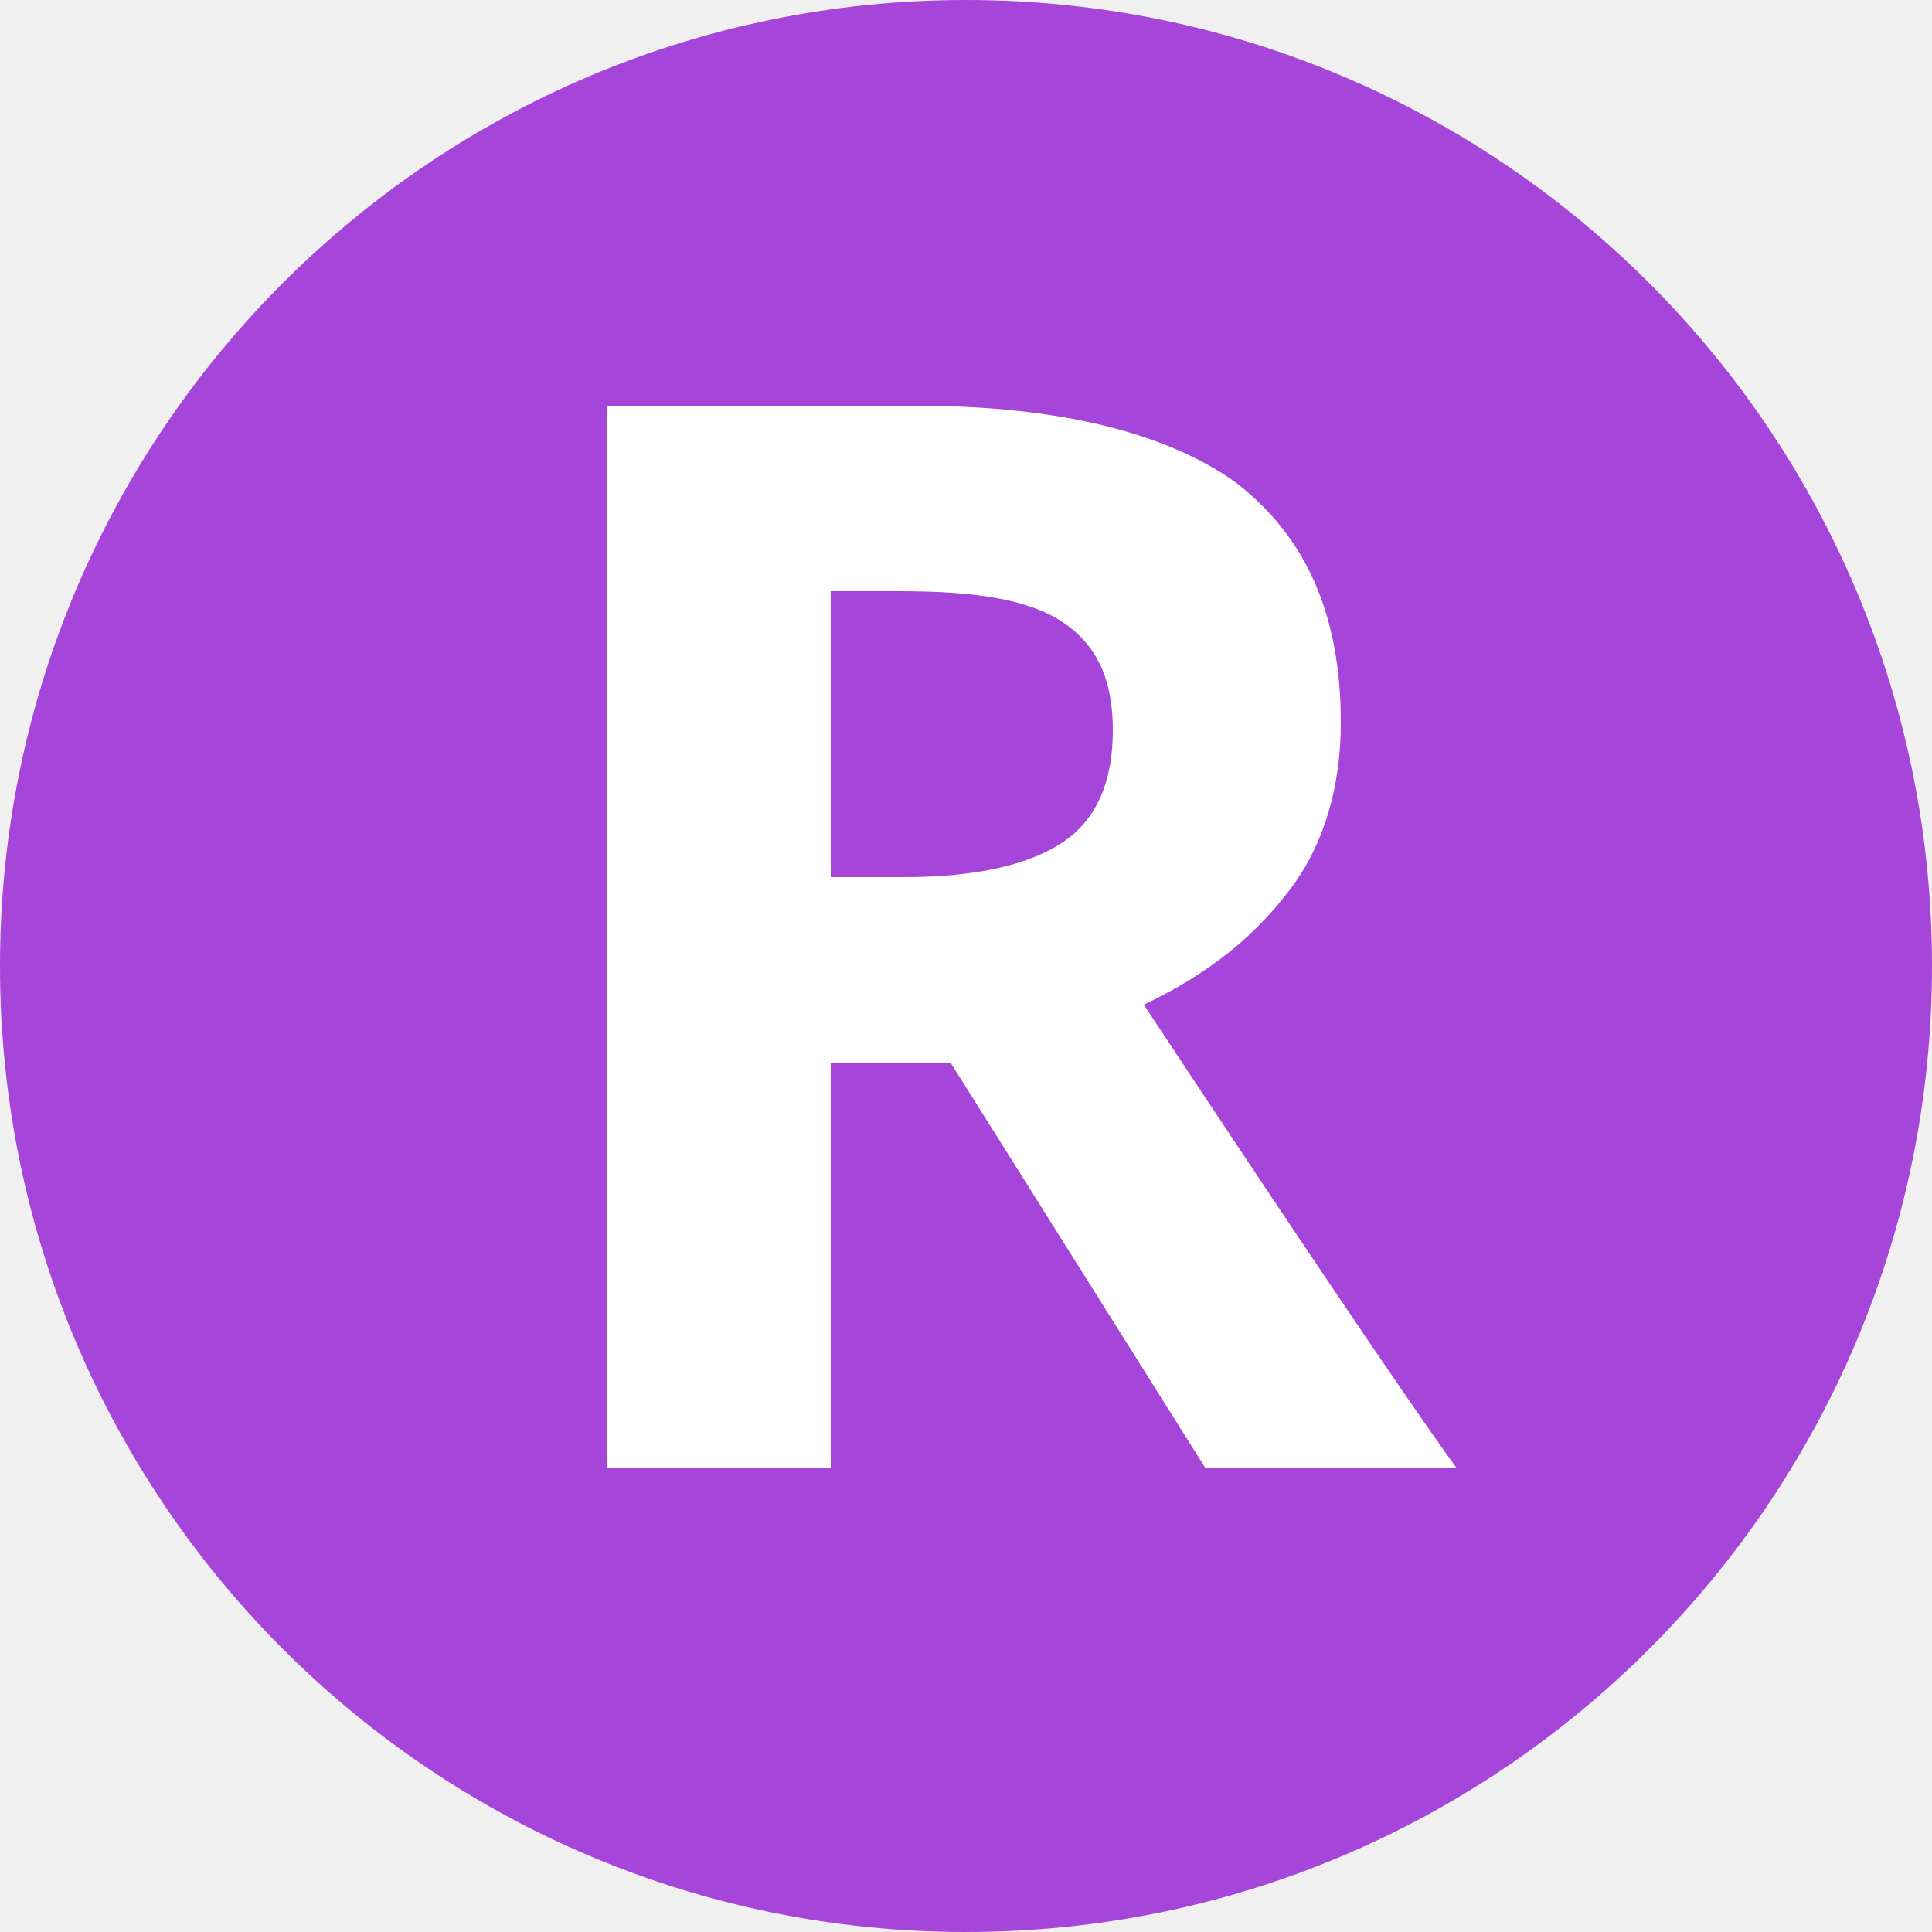
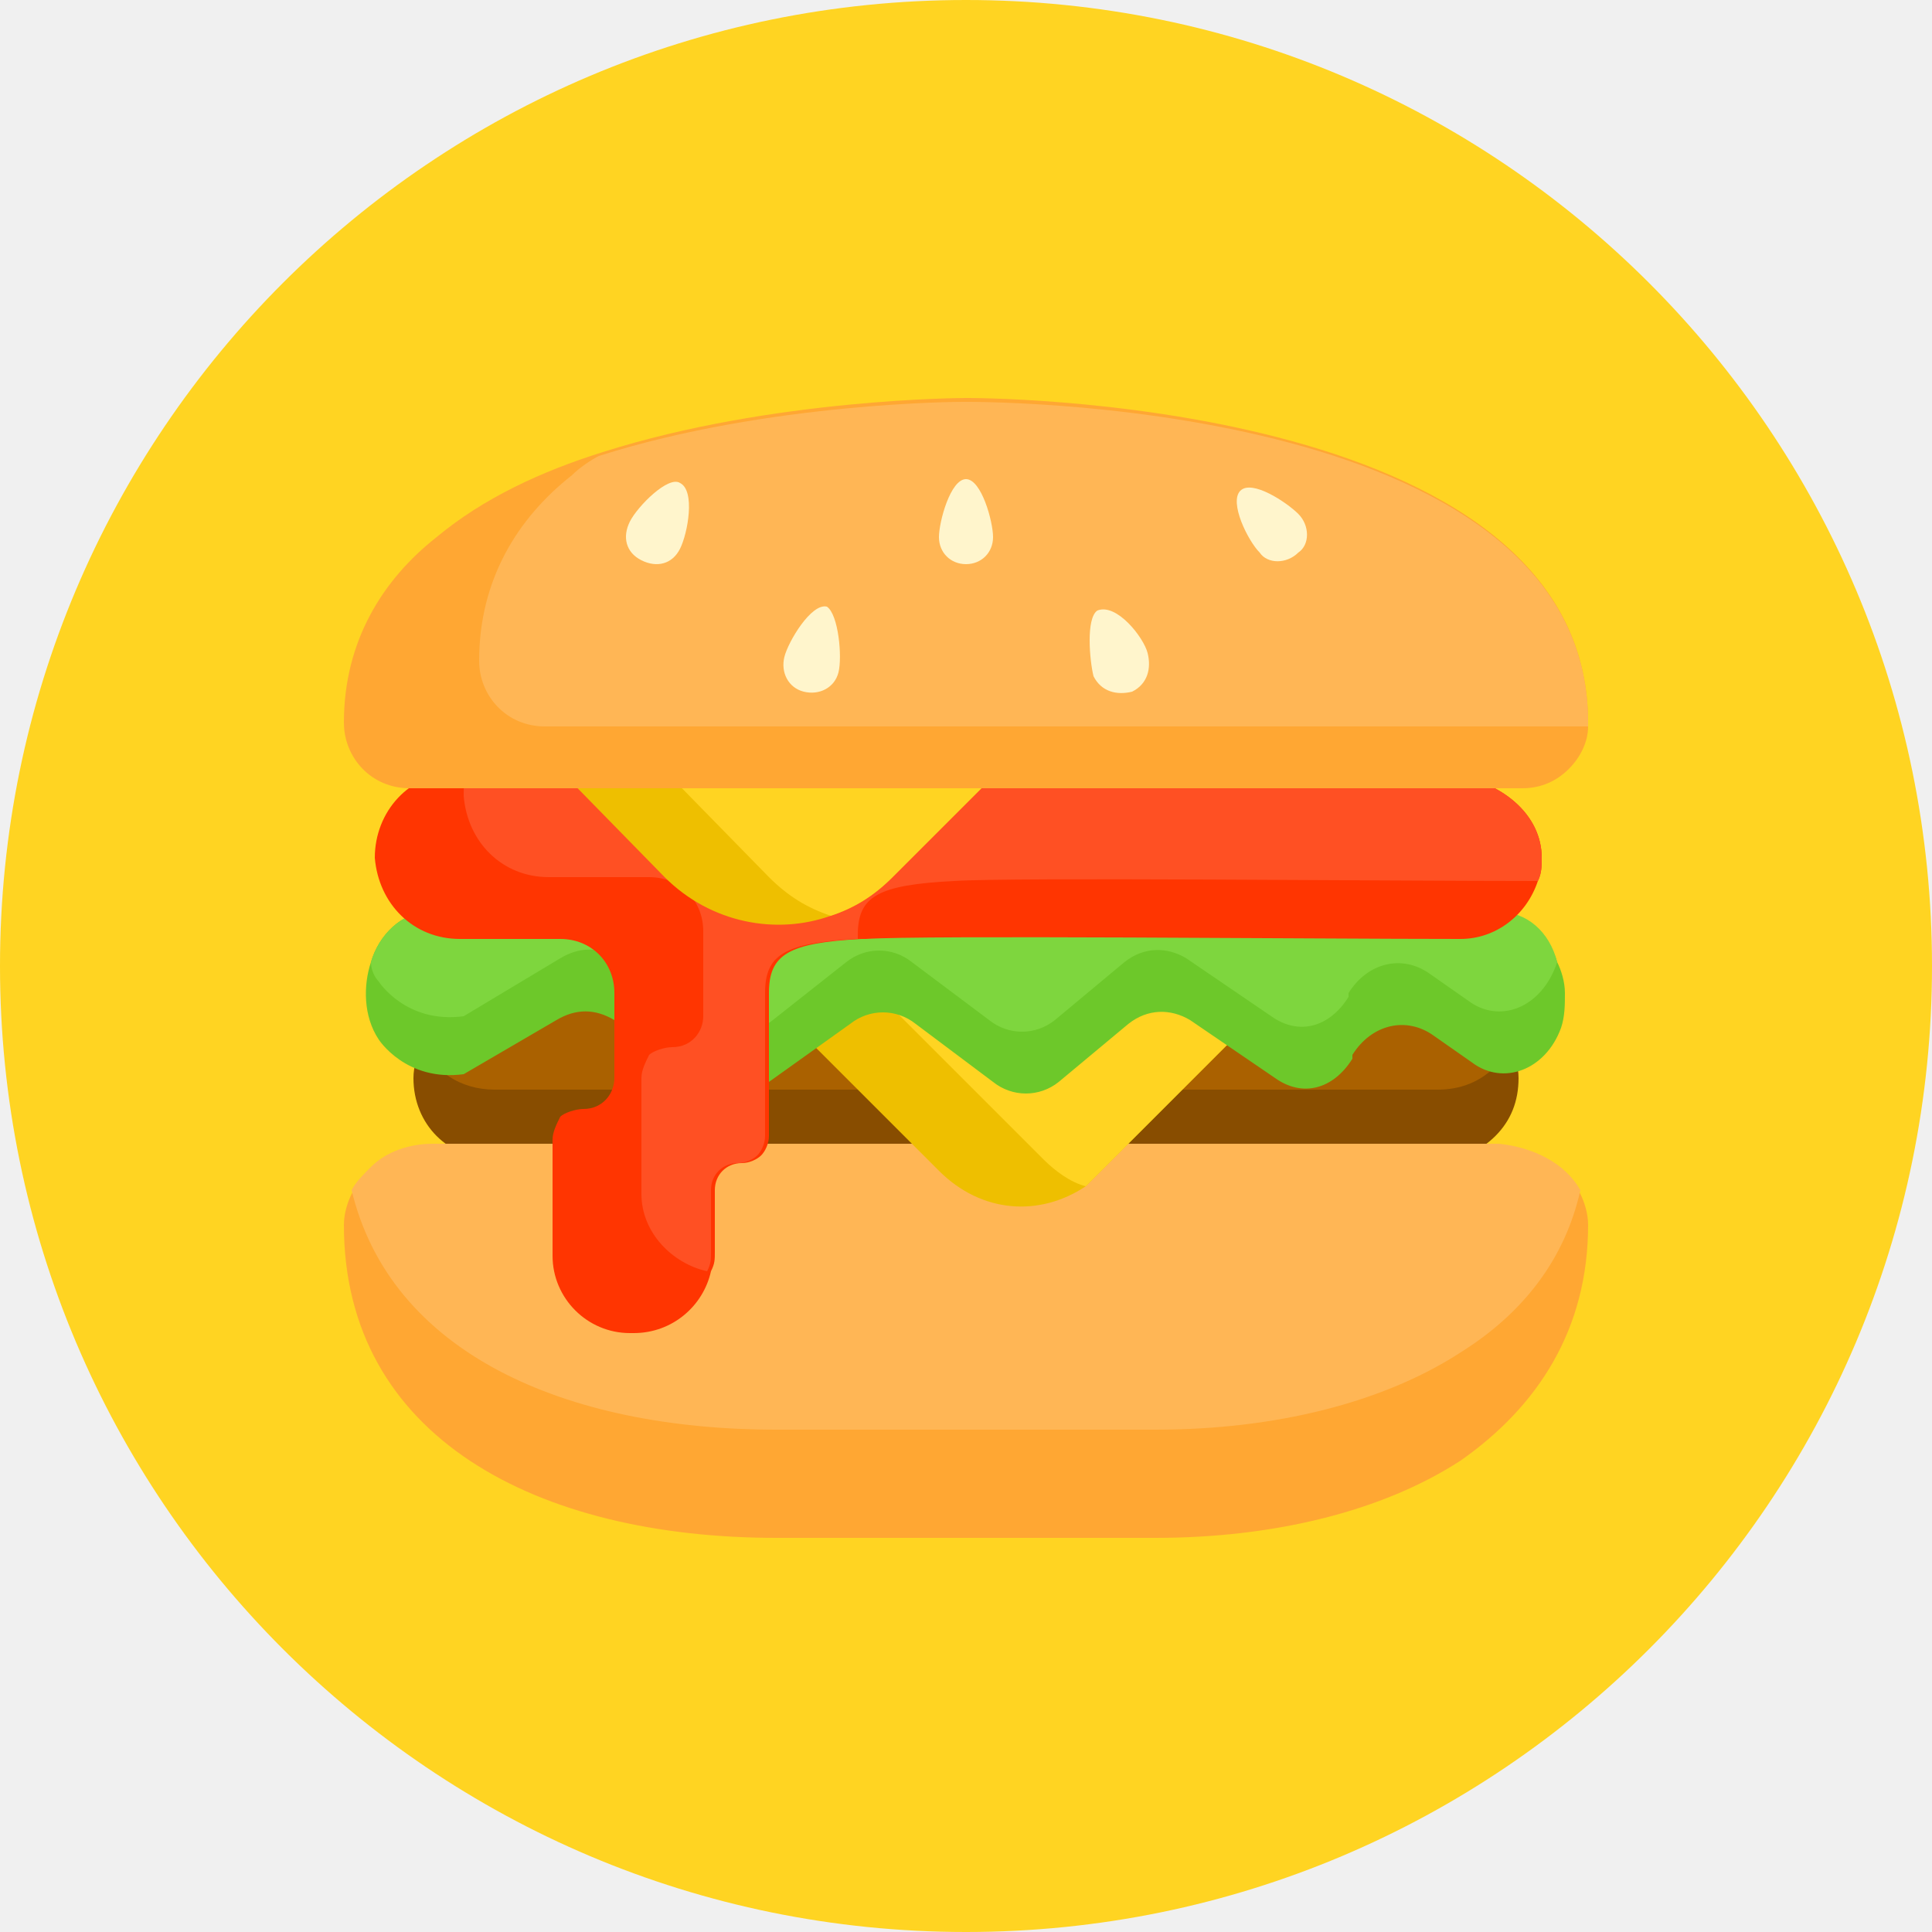
<svg xmlns="http://www.w3.org/2000/svg" version="1.1" id="Warstwa_1" x="0px" y="0px" viewBox="0 0 50 50" style="enable-background:new 0 0 50 50;" xml:space="preserve">
  <style type="text/css">
- 	.st0{fill:#A645DA;}
- 	.st1{fill:#FFFFFF;}
+ 	.st0{fill:#FFD422;}
+ 	.st1{fill:#884D00;}
+ 	.st2{fill:#AA6100;}
+ 	.st3{fill:#FFA733;}
+ 	.st4{fill:#FFB655;}
+ 	.st5{fill:#EEBF00;}
+ 	.st6{fill:#6DC82A;}
+ 	.st7{fill:#7ED63E;}
+ 	.st8{fill:#FF3501;}
+ 	.st9{fill:#FF5023;}
+ 	.st10{fill:#FFF5CC;}
</style>
  <g>
    <circle class="st0" cx="25" cy="25" r="25" />
  </g>
  <g>
-     <path class="st1" d="M21.5,27.4V38h-5.8V10.5h8c3.7,0,6.5,0.7,8.3,2c1.8,1.4,2.7,3.4,2.7,6.2c0,1.6-0.4,3.1-1.3,4.3s-2.1,2.2-3.8,3   c4.1,6.2,6.8,10.2,8.1,12h-6.5l-6.6-10.5H21.5z M21.5,22.7h1.9c1.8,0,3.2-0.3,4.1-0.9c0.9-0.6,1.3-1.6,1.3-2.9   c0-1.3-0.4-2.2-1.3-2.8c-0.9-0.6-2.3-0.8-4.2-0.8h-1.8V22.7z" />
+     <path class="st1" d="M39.3,27.9c0,0.6-0.2,1.1-0.6,1.5c-0.4,0.4-0.9,0.6-1.5,0.6H12.8c-1.2,0-2.1-0.9-2.1-2.1   c0-0.3,0.1-0.6,0.2-0.9c0.1-0.2,0.3-0.4,0.4-0.6c0.4-0.4,0.9-0.6,1.5-0.6h24.4c0.9,0,1.6,0.5,1.9,1.2   C39.2,27.3,39.3,27.6,39.3,27.9z" />
+     <path class="st2" d="M39.1,27c-0.1,0.2-0.3,0.4-0.4,0.6c-0.4,0.4-0.9,0.6-1.5,0.6H12.8c-0.9,0-1.6-0.5-1.9-1.2   c0.1-0.2,0.3-0.4,0.4-0.6c0.4-0.4,0.9-0.6,1.5-0.6h24.4C38,25.8,38.7,26.3,39.1,27z" />
+     <path class="st3" d="M41.1,31.7c0,2.7-1.3,4.7-3.3,6.1c-2,1.3-4.8,2-7.9,2h-9.8c-6.2,0-11.2-2.6-11.2-8.1c0-0.3,0.1-0.6,0.2-0.8   c0.1-0.2,0.3-0.4,0.5-0.6c0.4-0.4,1-0.6,1.6-0.6h27.6c0.9,0,1.7,0.5,2.1,1.2C41,31.1,41.1,31.4,41.1,31.7z" />
+     <path class="st4" d="M40.9,30.8c-0.4,1.8-1.5,3.2-3.1,4.2c-2,1.3-4.8,2-7.9,2h-9.8c-5.5,0-10-2-11-6.2c0.1-0.2,0.3-0.4,0.5-0.6   c0.4-0.4,1-0.6,1.6-0.6h27.6C39.7,29.7,40.5,30.1,40.9,30.8z" />
+     <path class="st5" d="M33.9,24.9l-5.4,5.4c-0.1,0.1-0.3,0.3-0.4,0.4c-1.2,0.8-2.7,0.7-3.8-0.4l-5.4-5.4H33.9L33.9,24.9z" />
+     <path class="st0" d="M33.9,24.9l-5.4,5.4c-0.1,0.1-0.3,0.3-0.4,0.4c-0.4-0.1-0.8-0.4-1.1-0.7l-5.1-5.1H33.9L33.9,24.9z" />
+     <path class="st6" d="M40.5,25.7c0,0.3,0,0.6-0.1,0.9c-0.4,1.1-1.5,1.5-2.3,0.9l-1-0.7c-0.7-0.5-1.6-0.3-2.1,0.5l0,0.1   c-0.5,0.8-1.3,1-2,0.5l-2.2-1.5c-0.5-0.3-1.1-0.3-1.6,0.1l-1.8,1.5c-0.5,0.4-1.2,0.4-1.7,0l-2-1.5c-0.5-0.4-1.2-0.4-1.7,0L19.9,28   c-0.5,0.4-1.1,0.4-1.6,0.1l-2.4-1.7c-0.5-0.3-1-0.3-1.5,0L12,27.8c-1.5,0.2-2.2-0.9-2.2-0.9c-0.4-0.6-0.4-1.4-0.2-2   c0.2-0.7,0.8-1.3,1.5-1.3h27.7c0.7,0,1.3,0.6,1.5,1.3C40.4,25.1,40.5,25.4,40.5,25.7z" />
+     <path class="st7" d="M40.3,24.9C40.3,24.9,40.3,25,40.3,24.9c-0.4,1.2-1.5,1.6-2.3,1l-1-0.7c-0.7-0.5-1.6-0.3-2.1,0.5l0,0.1   c-0.5,0.8-1.3,1-2,0.5l-2.2-1.5c-0.5-0.3-1.1-0.3-1.6,0.1l-1.8,1.5c-0.5,0.4-1.2,0.4-1.7,0l-2-1.5c-0.5-0.4-1.2-0.4-1.7,0l-1.9,1.5   c-0.5,0.4-1.1,0.4-1.6,0.1l-2.4-1.7c-0.5-0.3-1-0.3-1.5,0L12,26.3c-1.5,0.2-2.2-0.9-2.2-0.9c-0.1-0.1-0.2-0.3-0.2-0.5   c0.2-0.7,0.8-1.3,1.5-1.3h27.7C39.5,23.6,40.1,24.1,40.3,24.9z" />
+     <path class="st8" d="M39.9,22.2c0,0.2,0,0.4-0.1,0.6c-0.3,0.9-1.1,1.5-2,1.5c-3.8,0-13.9-0.1-15.4,0c0,0-0.1,0-0.1,0   c-1.9,0.1-2.4,0.4-2.4,1.4v3.7c0,0.2-0.1,0.4-0.2,0.5c-0.1,0.1-0.3,0.2-0.5,0.2c-0.4,0-0.7,0.3-0.7,0.7v1.6c0,0.2,0,0.3-0.1,0.5   c-0.2,0.9-1,1.6-2,1.6h-0.1c-1.1,0-2-0.9-2-2l0-3c0-0.2,0.1-0.4,0.2-0.6c0.1-0.1,0.4-0.2,0.6-0.2c0.5,0,0.8-0.4,0.8-0.8v-2.2   c0-0.8-0.6-1.4-1.4-1.4h-2.6c-1.2,0-2.1-0.9-2.2-2.1c0-1.2,0.9-2.2,2.1-2.2h25.6C38.9,20.2,39.9,21.1,39.9,22.2z" />
+     <path class="st9" d="M39.9,22.2c0,0.2,0,0.4-0.1,0.6c-4,0-13.6-0.1-15.1,0c-2,0.1-2.5,0.4-2.5,1.4v0.1c-1.9,0.1-2.4,0.4-2.4,1.4   v3.7c0,0.2-0.1,0.4-0.2,0.5c-0.1,0.1-0.3,0.2-0.5,0.2c-0.4,0-0.7,0.3-0.7,0.7v1.6c0,0.2,0,0.3-0.1,0.5c-0.9-0.2-1.7-1-1.7-2l0-3   c0-0.2,0.1-0.4,0.2-0.6c0.1-0.1,0.4-0.2,0.6-0.2c0.5,0,0.8-0.4,0.8-0.8v-2.2c0-0.8-0.6-1.4-1.4-1.4h-2.6c-1.2,0-2.1-0.9-2.2-2.1   c0-0.2,0-0.4,0.1-0.6h25.3C38.9,20.2,39.9,21.1,39.9,22.2z" />
+     <path class="st5" d="M27.8,18l-4.7,4.7c-0.5,0.5-1,0.8-1.6,1c-1.4,0.5-3.1,0.2-4.3-1L12.6,18H27.8z" />
+     <path class="st0" d="M27.8,18l-4.7,4.7c-0.5,0.5-1,0.8-1.6,1c-0.6-0.2-1.1-0.5-1.6-1L15.3,18H27.8z" />
+     <path class="st3" d="M41.1,18.7c0,0,0,0.1,0,0.1c0,0.4-0.2,0.8-0.5,1.1c-0.3,0.3-0.7,0.5-1.2,0.5H10.6c-1,0-1.7-0.8-1.7-1.7   c0-2.1,1-3.7,2.4-4.8c1.2-1,2.7-1.7,4.3-2.2c4.4-1.4,9.4-1.4,9.4-1.4S41.1,10.2,41.1,18.7z" />
+     <path class="st4" d="M41.1,18.7c0,0,0,0.1,0,0.1H14.1c-1,0-1.7-0.8-1.7-1.7c0-2.1,1-3.7,2.4-4.8c0.2-0.2,0.5-0.4,0.7-0.5   c4.4-1.4,9.4-1.4,9.4-1.4S41.1,10.2,41.1,18.7z" />
+     <g>
+       <path class="st10" d="M33.6,13.3c0.3,0.3,0.3,0.8,0,1c-0.3,0.3-0.8,0.3-1,0c-0.3-0.3-0.8-1.3-0.5-1.6S33.3,13,33.6,13.3z" />
+       <path class="st10" d="M29.7,16.9c0.1,0.4,0,0.8-0.4,1c-0.4,0.1-0.8,0-1-0.4c-0.1-0.4-0.2-1.5,0.1-1.7    C28.9,15.6,29.6,16.5,29.7,16.9z" />
+       <path class="st10" d="M25.7,13.9c0,0.4-0.3,0.7-0.7,0.7c-0.4,0-0.7-0.3-0.7-0.7c0-0.4,0.3-1.5,0.7-1.5    C25.4,12.4,25.7,13.5,25.7,13.9z" />
+       <path class="st10" d="M21.7,17.4c-0.1,0.4-0.5,0.6-0.9,0.5c-0.4-0.1-0.6-0.5-0.5-0.9c0.1-0.4,0.7-1.4,1.1-1.3    C21.7,15.9,21.8,17,21.7,17.4z" />
+       <path class="st10" d="M17.6,14.2c-0.2,0.4-0.6,0.5-1,0.3c-0.4-0.2-0.5-0.6-0.3-1c0.2-0.4,1-1.2,1.3-1C18,12.7,17.8,13.8,17.6,14.2    z" />
+     </g>
  </g>
</svg>
